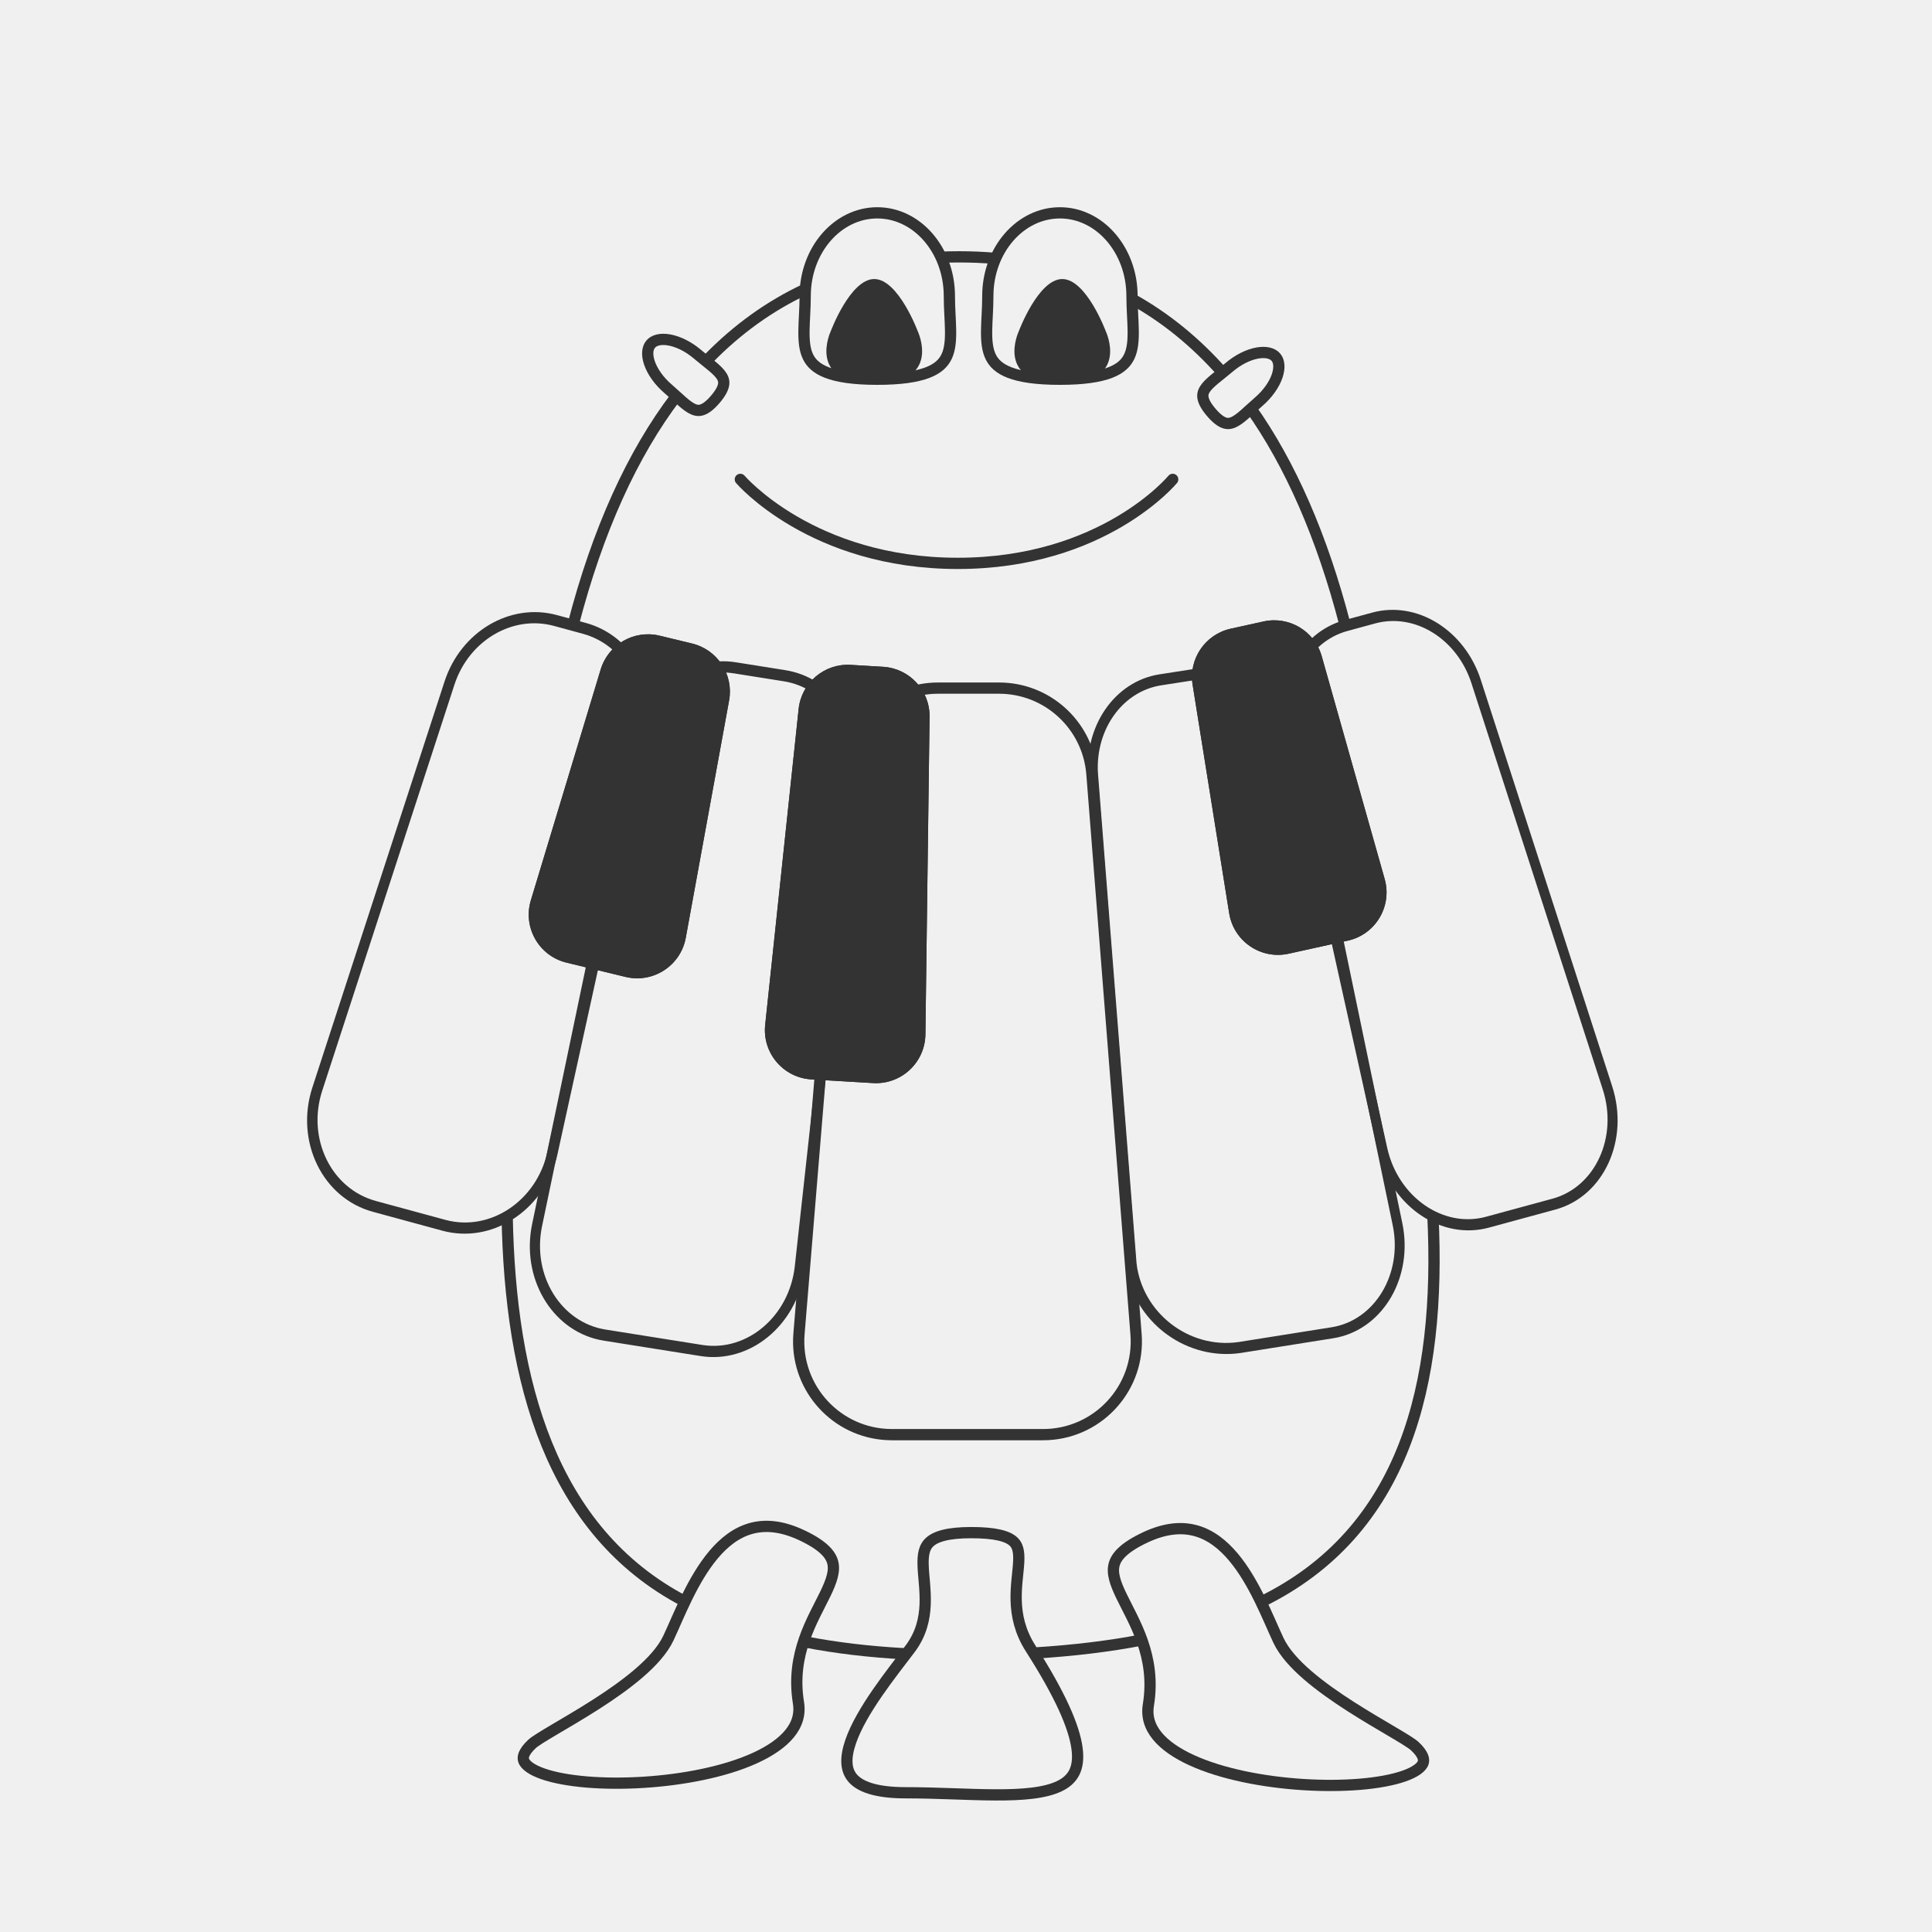
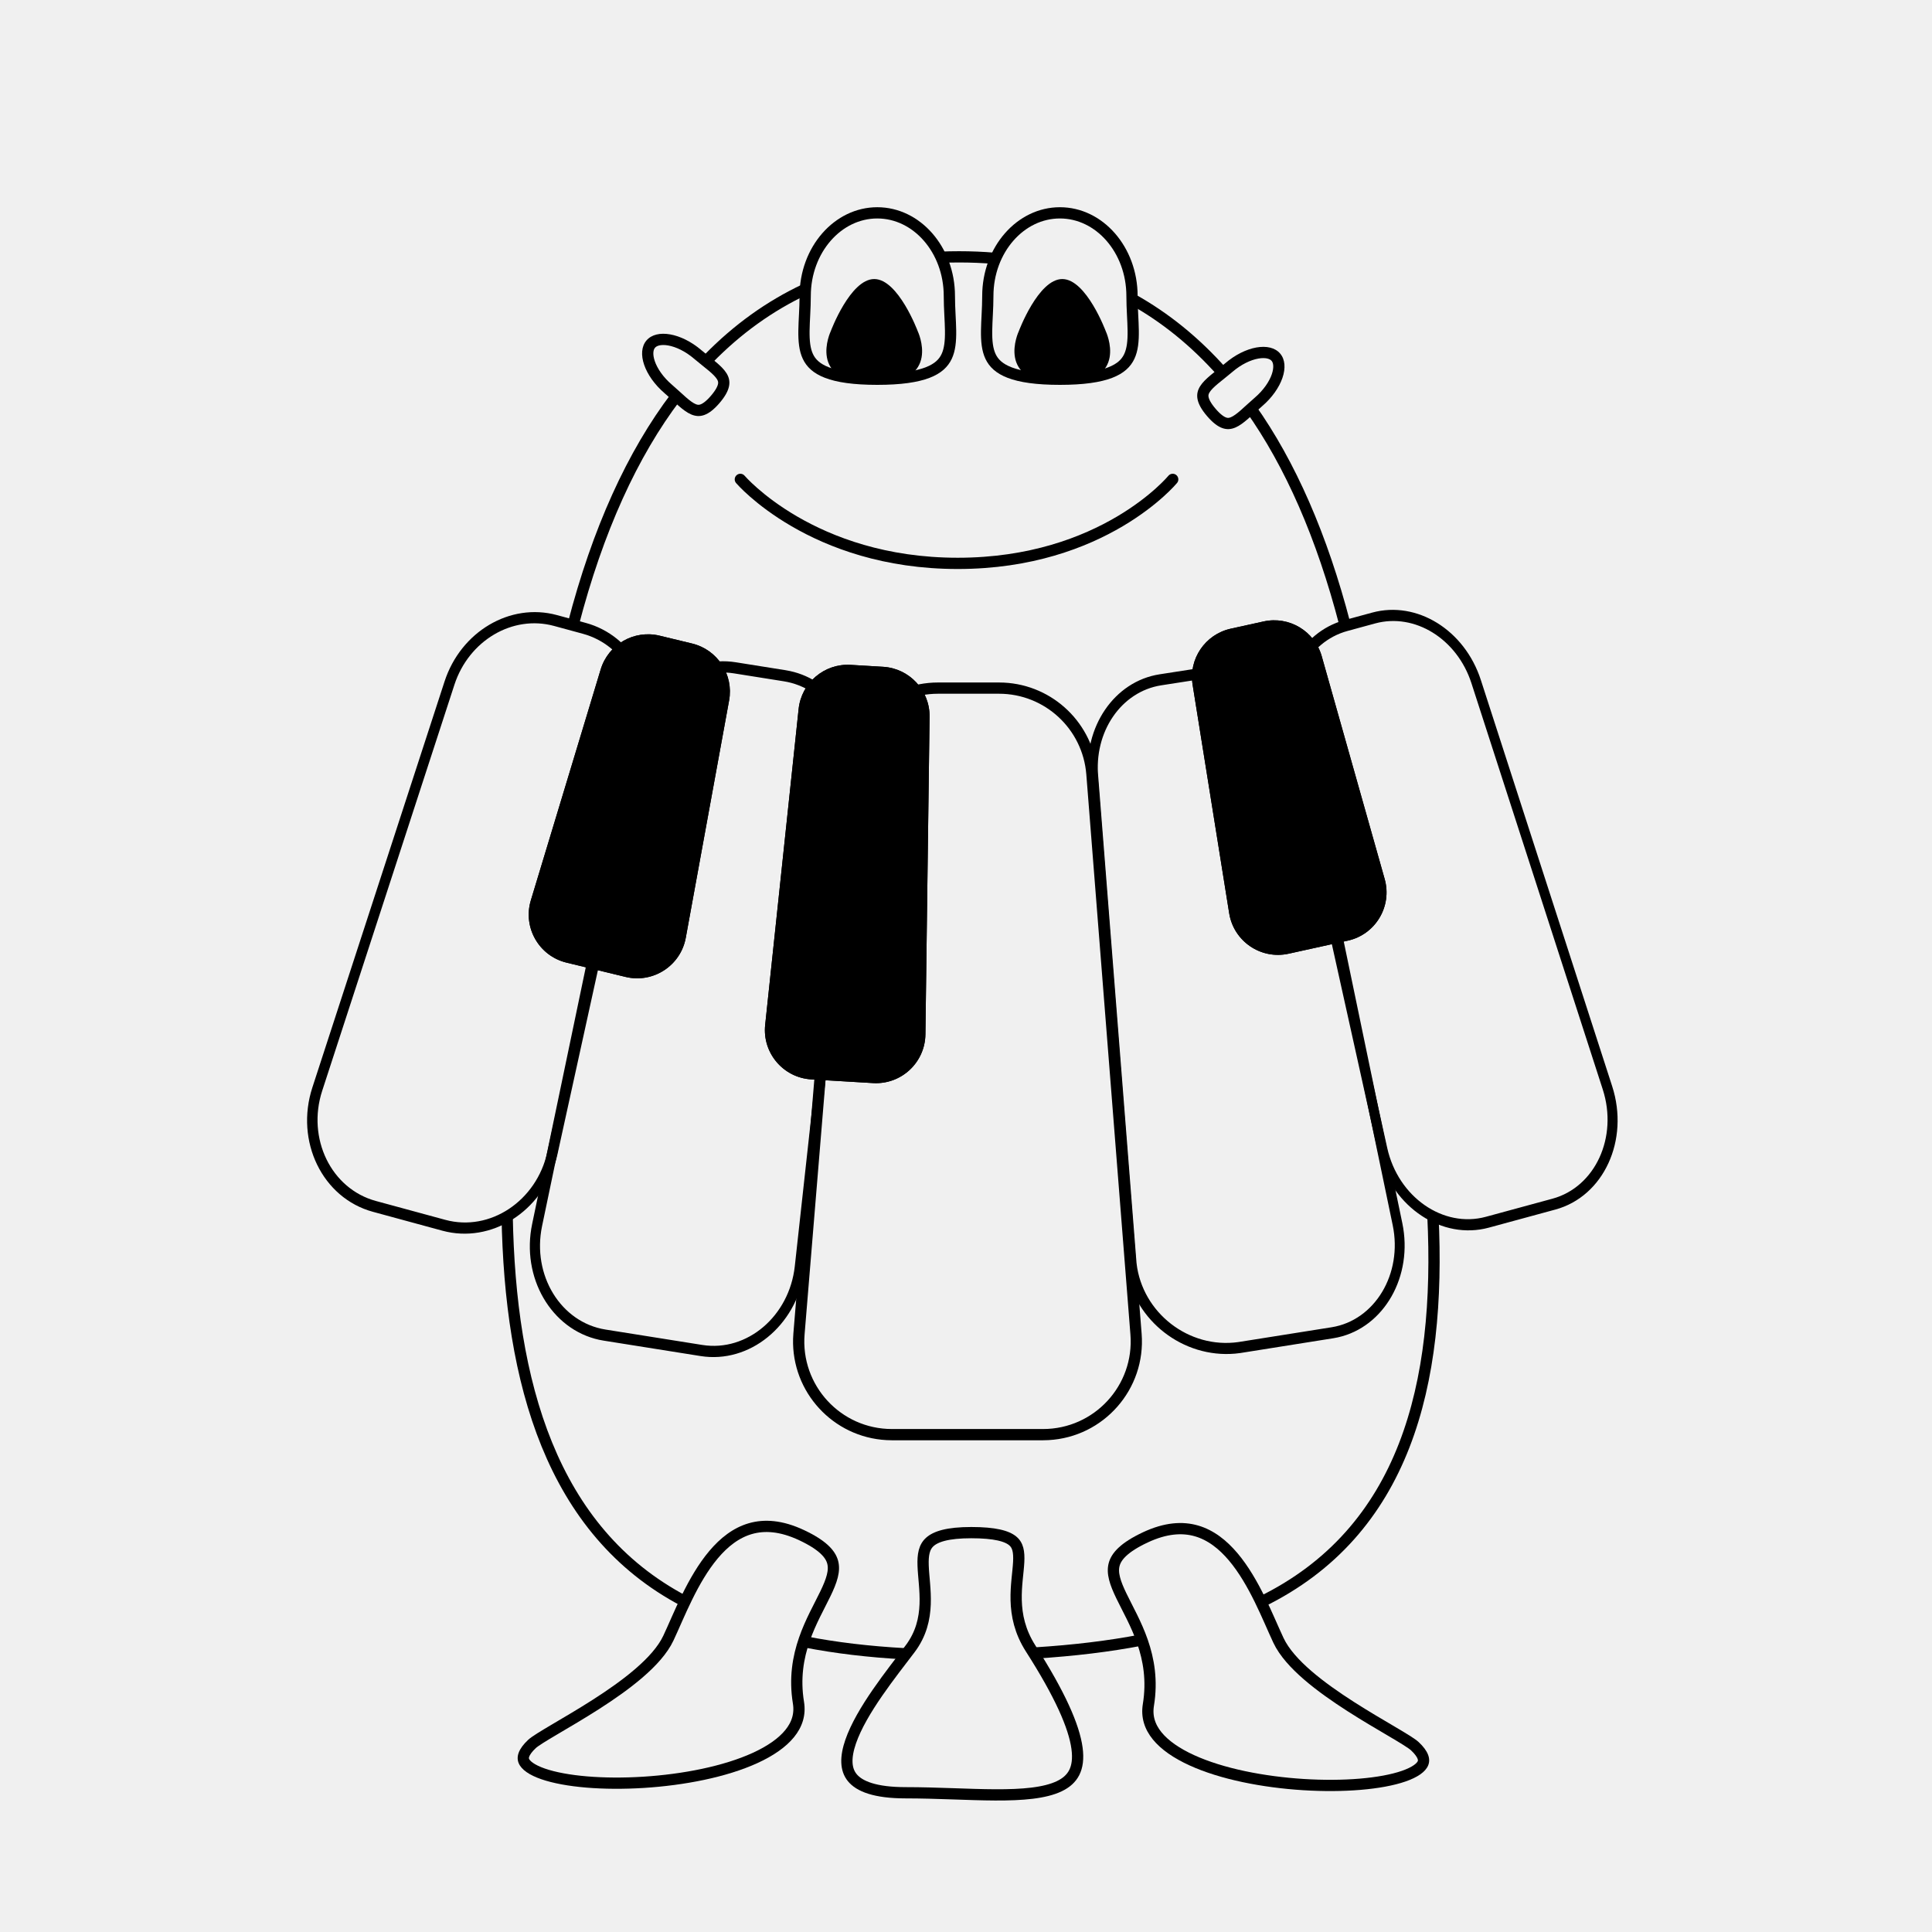
<svg xmlns="http://www.w3.org/2000/svg" xmlns:xlink="http://www.w3.org/1999/xlink" width="120" height="120" viewBox="0 0 120 120" fill="none">
  <mask id="stroke0_855_13539" fill="white">
    <path d="M43.567 21.752C44.82 22.825 46.091 23.397 44.693 25.03C43.296 26.664 42.534 25.497 41.28 24.425C40.027 23.352 39.522 21.884 40.154 21.146C40.785 20.408 42.313 20.68 43.567 21.752Z" />
  </mask>
-   <path d="M43.567 21.752C44.82 22.825 46.091 23.397 44.693 25.03C43.296 26.664 42.534 25.497 41.28 24.425C40.027 23.352 39.522 21.884 40.154 21.146C40.785 20.408 42.313 20.68 43.567 21.752Z" stroke-width="1.397" stroke="#333333" mask="url(#stroke0_855_13539)" />
+   <path d="M43.567 21.752C44.82 22.825 46.091 23.397 44.693 25.03C43.296 26.664 42.534 25.497 41.28 24.425C40.027 23.352 39.522 21.884 40.154 21.146C40.785 20.408 42.313 20.68 43.567 21.752Z" stroke-width="1.397" stroke="#000000" mask="url(#stroke0_855_13539)" />
  <mask id="stroke1_855_13539" fill="white">
    <path d="M76.097 22.565C74.844 23.637 73.573 24.209 74.971 25.843C76.368 27.476 77.13 26.31 78.384 25.237C79.638 24.165 80.142 22.697 79.511 21.959C78.879 21.221 77.351 21.492 76.097 22.565Z" />
  </mask>
-   <path d="M76.097 22.565C74.844 23.637 73.573 24.209 74.971 25.843C76.368 27.476 77.13 26.31 78.384 25.237C79.638 24.165 80.142 22.697 79.511 21.959C78.879 21.221 77.351 21.492 76.097 22.565Z" stroke-width="1.397" stroke="#333333" mask="url(#stroke1_855_13539)" />
-   <path d="M42.5 99.449C34.224 95.097 31.683 85.83 31.5 75.5M56.225 102.72C53.958 102.598 51.888 102.348 50 101.979M70.873 101.872C68.893 102.251 66.706 102.519 64.293 102.669M89 75.5C89.516 85.972 87.276 95.132 78.33 99.5M35.602 38.794C37.127 32.919 39.276 28.201 42 24.613M77.669 25.336C80.142 28.826 82.112 33.304 83.537 38.792M44 22.287C45.799 20.444 47.803 19.008 50 17.973M58.404 15.978C58.789 15.961 59.177 15.953 59.569 15.953C60.316 15.953 61.05 15.983 61.768 16.044M70.323 18.58C72.373 19.719 74.24 21.232 75.917 23.123" stroke-width="0.699" stroke="#333333" />
+   <path d="M76.097 22.565C74.844 23.637 73.573 24.209 74.971 25.843C76.368 27.476 77.13 26.31 78.384 25.237C79.638 24.165 80.142 22.697 79.511 21.959C78.879 21.221 77.351 21.492 76.097 22.565Z" stroke-width="1.397" stroke="#000000" mask="url(#stroke1_855_13539)" />
+   <path d="M42.5 99.449C34.224 95.097 31.683 85.83 31.5 75.5M56.225 102.72C53.958 102.598 51.888 102.348 50 101.979M70.873 101.872C68.893 102.251 66.706 102.519 64.293 102.669M89 75.5C89.516 85.972 87.276 95.132 78.33 99.5M35.602 38.794C37.127 32.919 39.276 28.201 42 24.613M77.669 25.336C80.142 28.826 82.112 33.304 83.537 38.792M44 22.287C45.799 20.444 47.803 19.008 50 17.973M58.404 15.978C58.789 15.961 59.177 15.953 59.569 15.953C60.316 15.953 61.05 15.983 61.768 16.044M70.323 18.58C72.373 19.719 74.24 21.232 75.917 23.123" stroke-width="0.699" stroke="#000000" />
  <mask id="stroke2_855_13539" fill="white">
    <path d="M59.316 18.387C59.316 21.434 60.39 23.904 54.489 23.904C48.589 23.904 49.662 21.434 49.662 18.387C49.662 15.341 51.824 12.871 54.489 12.871C57.155 12.871 59.316 15.341 59.316 18.387Z" />
  </mask>
-   <path d="M59.316 18.387C59.316 21.434 60.39 23.904 54.489 23.904C48.589 23.904 49.662 21.434 49.662 18.387C49.662 15.341 51.824 12.871 54.489 12.871C57.155 12.871 59.316 15.341 59.316 18.387Z" stroke-width="1.397" stroke="#333333" mask="url(#stroke2_855_13539)" />
+   <path d="M59.316 18.387C59.316 21.434 60.39 23.904 54.489 23.904C48.589 23.904 49.662 21.434 49.662 18.387C49.662 15.341 51.824 12.871 54.489 12.871C57.155 12.871 59.316 15.341 59.316 18.387Z" stroke-width="1.397" stroke="#000000" mask="url(#stroke2_855_13539)" />
  <mask id="stroke3_855_13539" fill="white">
    <path d="M79.721 101.734C78.425 98.976 76.324 92.666 70.984 95.176C65.644 97.686 71.93 100.043 70.984 105.84C69.896 112.505 92.895 112.661 88.113 108.201C87.252 107.398 81.017 104.491 79.721 101.734Z" />
  </mask>
-   <path d="M79.721 101.734C78.425 98.976 76.324 92.666 70.984 95.176C65.644 97.686 71.93 100.043 70.984 105.84C69.896 112.505 92.895 112.661 88.113 108.201C87.252 107.398 81.017 104.491 79.721 101.734Z" stroke-width="1.397" stroke="#333333" mask="url(#stroke3_855_13539)" />
+   <path d="M79.721 101.734C78.425 98.976 76.324 92.666 70.984 95.176C65.644 97.686 71.93 100.043 70.984 105.84C69.896 112.505 92.895 112.661 88.113 108.201C87.252 107.398 81.017 104.491 79.721 101.734Z" stroke-width="1.397" stroke="#000000" mask="url(#stroke3_855_13539)" />
  <mask id="stroke4_855_13539" fill="white">
    <path d="M41.201 101.593C42.497 98.836 44.597 92.525 49.938 95.036C55.278 97.546 48.992 99.902 49.938 105.7C51.026 112.364 28.027 112.52 32.809 108.061C33.67 107.257 39.905 104.35 41.201 101.593Z" />
  </mask>
-   <path d="M41.201 101.593C42.497 98.836 44.597 92.525 49.938 95.036C55.278 97.546 48.992 99.902 49.938 105.7C51.026 112.364 28.027 112.52 32.809 108.061C33.67 107.257 39.905 104.35 41.201 101.593Z" stroke-width="1.397" stroke="#333333" mask="url(#stroke4_855_13539)" />
+   <path d="M41.201 101.593C42.497 98.836 44.597 92.525 49.938 95.036C55.278 97.546 48.992 99.902 49.938 105.7C51.026 112.364 28.027 112.52 32.809 108.061C33.67 107.257 39.905 104.35 41.201 101.593Z" stroke-width="1.397" stroke="#000000" mask="url(#stroke4_855_13539)" />
  <mask id="stroke5_855_13539" fill="white">
    <path d="M56.25 102.2C58.791 98.829 54.319 94.845 60.325 94.845C66.33 94.845 61.784 98.257 64.308 102.2C71.662 113.693 64.002 111.701 56.25 111.701C48.498 111.702 54.017 105.163 56.25 102.2Z" />
  </mask>
-   <path d="M56.25 102.2C58.791 98.829 54.319 94.845 60.325 94.845C66.33 94.845 61.784 98.257 64.308 102.2C71.662 113.693 64.002 111.701 56.25 111.701C48.498 111.702 54.017 105.163 56.25 102.2Z" stroke-width="1.397" stroke="#333333" mask="url(#stroke5_855_13539)" />
+   <path d="M56.25 102.2C58.791 98.829 54.319 94.845 60.325 94.845C66.33 94.845 61.784 98.257 64.308 102.2C71.662 113.693 64.002 111.701 56.25 111.701C48.498 111.702 54.017 105.163 56.25 102.2Z" stroke-width="1.397" stroke="#000000" mask="url(#stroke5_855_13539)" />
  <mask id="stroke6_855_13539" fill="white">
    <path d="M70.66 18.387C70.66 21.434 71.733 23.904 65.833 23.904C59.934 23.904 61.006 21.434 61.006 18.387C61.006 15.341 63.167 12.871 65.833 12.871C68.499 12.871 70.66 15.341 70.66 18.387Z" />
  </mask>
-   <path d="M70.66 18.387C70.66 21.434 71.733 23.904 65.833 23.904C59.934 23.904 61.006 21.434 61.006 18.387C61.006 15.341 63.167 12.871 65.833 12.871C68.499 12.871 70.66 15.341 70.66 18.387Z" stroke-width="1.397" stroke="#333333" mask="url(#stroke6_855_13539)" />
-   <path d="M57.004 20.576C57.004 20.576 58.535 23.819 54.301 23.819C50.066 23.819 51.598 20.576 51.598 20.576C51.598 20.576 52.808 17.332 54.301 17.332C55.794 17.332 57.004 20.576 57.004 20.576Z" fill="#333333" />
-   <path d="M68.683 20.576C68.683 20.576 70.215 23.819 65.981 23.819C61.746 23.819 63.278 20.576 63.278 20.576C63.278 20.576 64.488 17.332 65.981 17.332C67.473 17.332 68.683 20.576 68.683 20.576Z" fill="#333333" />
-   <path d="M34.592 38.204C31.688 37.414 28.622 39.225 27.612 42.327L19.402 67.545C18.312 70.89 20.029 74.416 23.161 75.267L23.344 74.594C20.569 73.839 19.048 70.714 20.013 67.749L28.224 42.532C29.119 39.783 31.836 38.178 34.409 38.877L36.203 39.365C38.776 40.065 40.306 42.826 39.686 45.649L33.997 71.552C33.328 74.597 30.434 76.521 27.659 75.767L27.476 76.441C30.509 77.265 33.668 75.254 34.549 72.003L34.627 71.685L40.317 45.782C41.017 42.596 39.29 39.481 36.386 38.691L34.592 38.204ZM23.344 74.594L23.161 75.267L27.476 76.441L27.659 75.767L23.344 74.594Z" fill="#333333" />
-   <path d="M85.231 38.049C88.011 37.293 90.975 39.132 91.978 42.236L100.135 67.468C101.217 70.815 99.607 74.312 96.609 75.127L96.426 74.453C99.082 73.731 100.509 70.632 99.55 67.665L91.393 42.433C90.504 39.683 87.878 38.053 85.415 38.722L83.697 39.19C81.234 39.859 79.794 42.595 80.421 45.417L86.164 71.305C86.839 74.348 89.639 76.299 92.295 75.576L92.479 76.25C89.575 77.04 86.52 75 85.639 71.749L85.56 71.431L79.817 45.542C79.11 42.358 80.734 39.272 83.514 38.516L85.231 38.049ZM96.426 74.453L96.609 75.127L92.479 76.25L92.295 75.576L96.426 74.453Z" fill="#333333" />
-   <path d="M74.752 41.46C77.563 41.025 80.273 43.144 80.927 46.29L87.1 75.969C87.786 79.266 85.97 82.433 83.093 83.067L82.812 83.121L82.704 82.439C85.396 82.011 87.131 79.117 86.504 76.101L80.331 46.423C79.75 43.634 77.35 41.756 74.858 42.142L72.129 42.566C69.639 42.952 67.924 45.464 68.217 48.294L70.593 78.469C70.954 81.55 73.847 83.79 76.911 83.359L77.033 84.04L76.71 84.077C73.482 84.358 70.498 82.047 69.951 78.846L69.903 78.523L67.608 48.348C67.278 45.154 69.213 42.318 72.023 41.883L74.752 41.46ZM82.704 82.439L82.812 83.121L77.033 84.04L76.911 83.359L82.704 82.439Z" fill="#333333" />
-   <path d="M45.984 29.775C45.984 29.775 50.434 34.992 59.488 34.992C68.542 34.992 72.839 29.775 72.839 29.775" stroke-width="0.699" stroke-linecap="round" stroke="#333333" />
-   <path d="M45.702 41.135C42.794 40.673 39.992 42.811 39.325 46.004L33.054 76.016C32.356 79.352 34.24 82.565 37.21 83.216L37.5 83.27L37.61 82.581C34.831 82.138 33.032 79.203 33.669 76.152L39.941 46.14C40.533 43.311 43.015 41.415 45.592 41.825L48.686 42.317C51.264 42.727 53.035 45.3 52.719 48.173L49.366 78.65C49.025 81.748 46.403 83.98 43.624 83.538L43.514 84.227C46.553 84.711 49.423 82.362 49.95 79.036L49.993 78.711L53.347 48.235C53.692 45.095 51.827 42.273 49.066 41.679L48.796 41.628L45.702 41.135ZM37.61 82.581L37.5 83.27L43.514 84.227L43.624 83.538L37.61 82.581Z" fill="#333333" />
-   <use xlink:href="#stroke7_855_13539" fill="#333333" />
+   <path d="M70.66 18.387C70.66 21.434 71.733 23.904 65.833 23.904C59.934 23.904 61.006 21.434 61.006 18.387C61.006 15.341 63.167 12.871 65.833 12.871C68.499 12.871 70.66 15.341 70.66 18.387Z" stroke-width="1.397" stroke="#000000" mask="url(#stroke6_855_13539)" />
+   <path d="M57.004 20.576C57.004 20.576 58.535 23.819 54.301 23.819C50.066 23.819 51.598 20.576 51.598 20.576C51.598 20.576 52.808 17.332 54.301 17.332C55.794 17.332 57.004 20.576 57.004 20.576Z" fill="#000000" />
+   <path d="M68.683 20.576C68.683 20.576 70.215 23.819 65.981 23.819C61.746 23.819 63.278 20.576 63.278 20.576C63.278 20.576 64.488 17.332 65.981 17.332C67.473 17.332 68.683 20.576 68.683 20.576Z" fill="#000000" />
+   <path d="M34.592 38.204C31.688 37.414 28.622 39.225 27.612 42.327L19.402 67.545C18.312 70.89 20.029 74.416 23.161 75.267L23.344 74.594C20.569 73.839 19.048 70.714 20.013 67.749L28.224 42.532C29.119 39.783 31.836 38.178 34.409 38.877L36.203 39.365C38.776 40.065 40.306 42.826 39.686 45.649L33.997 71.552C33.328 74.597 30.434 76.521 27.659 75.767L27.476 76.441C30.509 77.265 33.668 75.254 34.549 72.003L34.627 71.685L40.317 45.782C41.017 42.596 39.29 39.481 36.386 38.691L34.592 38.204ZM23.344 74.594L23.161 75.267L27.476 76.441L27.659 75.767L23.344 74.594Z" fill="#000000" />
+   <path d="M85.231 38.049C88.011 37.293 90.975 39.132 91.978 42.236L100.135 67.468C101.217 70.815 99.607 74.312 96.609 75.127L96.426 74.453C99.082 73.731 100.509 70.632 99.55 67.665L91.393 42.433C90.504 39.683 87.878 38.053 85.415 38.722L83.697 39.19C81.234 39.859 79.794 42.595 80.421 45.417L86.164 71.305C86.839 74.348 89.639 76.299 92.295 75.576L92.479 76.25C89.575 77.04 86.52 75 85.639 71.749L85.56 71.431L79.817 45.542C79.11 42.358 80.734 39.272 83.514 38.516L85.231 38.049ZM96.426 74.453L96.609 75.127L92.479 76.25L92.295 75.576L96.426 74.453Z" fill="#000000" />
+   <path d="M74.752 41.46C77.563 41.025 80.273 43.144 80.927 46.29L87.1 75.969C87.786 79.266 85.97 82.433 83.093 83.067L82.812 83.121L82.704 82.439C85.396 82.011 87.131 79.117 86.504 76.101L80.331 46.423C79.75 43.634 77.35 41.756 74.858 42.142L72.129 42.566C69.639 42.952 67.924 45.464 68.217 48.294L70.593 78.469C70.954 81.55 73.847 83.79 76.911 83.359L77.033 84.04L76.71 84.077C73.482 84.358 70.498 82.047 69.951 78.846L69.903 78.523L67.608 48.348C67.278 45.154 69.213 42.318 72.023 41.883L74.752 41.46ZM82.704 82.439L82.812 83.121L77.033 84.04L76.911 83.359L82.704 82.439Z" fill="#000000" />
+   <path d="M45.984 29.775C45.984 29.775 50.434 34.992 59.488 34.992C68.542 34.992 72.839 29.775 72.839 29.775" stroke-width="0.699" stroke-linecap="round" stroke="#000000" />
+   <path d="M45.702 41.135C42.794 40.673 39.992 42.811 39.325 46.004L33.054 76.016C32.356 79.352 34.24 82.565 37.21 83.216L37.5 83.27L37.61 82.581C34.831 82.138 33.032 79.203 33.669 76.152L39.941 46.14C40.533 43.311 43.015 41.415 45.592 41.825L48.686 42.317C51.264 42.727 53.035 45.3 52.719 48.173L49.366 78.65C49.025 81.748 46.403 83.98 43.624 83.538L43.514 84.227C46.553 84.711 49.423 82.362 49.95 79.036L49.993 78.711L53.347 48.235C53.692 45.095 51.827 42.273 49.066 41.679L48.796 41.628L45.702 41.135ZM37.61 82.581L37.5 83.27L43.514 84.227L43.624 83.538L37.61 82.581Z" fill="#000000" />
+   <use xlink:href="#stroke7_855_13539" fill="#000000" />
  <mask id="stroke8_855_13539" fill="white">
    <use xlink:href="#stroke7_855_13539" />
  </mask>
-   <path d="M38.855 60.678L35.189 59.791C33.475 59.377 32.462 57.607 32.972 55.92L37.31 41.578C37.782 40.02 39.387 39.101 40.969 39.483L42.988 39.971C44.57 40.354 45.578 41.905 45.286 43.506L42.595 58.246C42.279 59.98 40.569 61.092 38.855 60.678Z" stroke-width="1.397" stroke="#333333" mask="url(#stroke8_855_13539)" />
-   <use xlink:href="#stroke9_855_13539" fill="#333333" />
+   <path d="M38.855 60.678L35.189 59.791C33.475 59.377 32.462 57.607 32.972 55.92L37.31 41.578C37.782 40.02 39.387 39.101 40.969 39.483L42.988 39.971C44.57 40.354 45.578 41.905 45.286 43.506L42.595 58.246C42.279 59.98 40.569 61.092 38.855 60.678Z" stroke-width="1.397" stroke="#000000" mask="url(#stroke8_855_13539)" />
+   <use xlink:href="#stroke9_855_13539" fill="#000000" />
  <mask id="stroke10_855_13539" fill="white">
    <use xlink:href="#stroke9_855_13539" />
  </mask>
-   <path d="M83.712 58.426L80.039 59.236C78.315 59.616 76.627 58.468 76.347 56.724L74.075 42.531C73.818 40.926 74.857 39.399 76.444 39.049L78.482 38.6C80.069 38.25 81.654 39.198 82.096 40.762L86.004 54.595C86.484 56.293 85.436 58.046 83.712 58.426Z" stroke-width="1.397" stroke="#333333" mask="url(#stroke10_855_13539)" />
-   <path d="M62.349 42.398C65.418 42.545 67.926 44.953 68.17 48.047L70.909 82.838C71.181 86.295 68.543 89.266 65.123 89.448L64.79 89.458V88.759C67.962 88.759 70.462 86.055 70.213 82.893L67.473 48.102C67.25 45.272 64.889 43.089 62.05 43.089H58.265C55.434 43.089 53.077 45.261 52.844 48.082L49.975 82.872C49.714 86.042 52.216 88.759 55.396 88.759V89.458L55.062 89.448C51.744 89.271 49.164 86.469 49.26 83.148L49.279 82.815L52.148 48.024C52.411 44.841 55.071 42.391 58.265 42.391H62.05L62.349 42.398ZM64.79 88.759V89.458H55.396V88.759H64.79Z" fill="#333333" />
-   <use xlink:href="#stroke11_855_13539" fill="#333333" />
+   <path d="M83.712 58.426L80.039 59.236C78.315 59.616 76.627 58.468 76.347 56.724L74.075 42.531C73.818 40.926 74.857 39.399 76.444 39.049L78.482 38.6C80.069 38.25 81.654 39.198 82.096 40.762L86.004 54.595C86.484 56.293 85.436 58.046 83.712 58.426Z" stroke-width="1.397" stroke="#000000" mask="url(#stroke10_855_13539)" />
+   <path d="M62.349 42.398C65.418 42.545 67.926 44.953 68.17 48.047L70.909 82.838C71.181 86.295 68.543 89.266 65.123 89.448L64.79 89.458V88.759C67.962 88.759 70.462 86.055 70.213 82.893L67.473 48.102C67.25 45.272 64.889 43.089 62.05 43.089H58.265C55.434 43.089 53.077 45.261 52.844 48.082L49.975 82.872C49.714 86.042 52.216 88.759 55.396 88.759V89.458L55.062 89.448C51.744 89.271 49.164 86.469 49.26 83.148L49.279 82.815L52.148 48.024C52.411 44.841 55.071 42.391 58.265 42.391H62.05L62.349 42.398ZM64.79 88.759V89.458H55.396V88.759H64.79Z" fill="#000000" />
+   <use xlink:href="#stroke11_855_13539" fill="#000000" />
  <mask id="stroke12_855_13539" fill="white">
    <use xlink:href="#stroke11_855_13539" />
  </mask>
-   <path d="M54.228 67.272L50.396 67.044C48.648 66.94 47.341 65.398 47.526 63.657L49.604 44.037C49.776 42.406 51.2 41.199 52.837 41.296L54.85 41.416C56.487 41.513 57.758 42.88 57.737 44.519L57.479 64.248C57.456 65.999 55.976 67.375 54.228 67.272Z" stroke-width="1.397" stroke="#333333" mask="url(#stroke12_855_13539)" />
+   <path d="M54.228 67.272L50.396 67.044C48.648 66.94 47.341 65.398 47.526 63.657L49.604 44.037C49.776 42.406 51.2 41.199 52.837 41.296L54.85 41.416C56.487 41.513 57.758 42.88 57.737 44.519L57.479 64.248C57.456 65.999 55.976 67.375 54.228 67.272Z" stroke-width="1.397" stroke="#000000" mask="url(#stroke12_855_13539)" />
  <defs>
    <path id="stroke7_855_13539" d="M45.286 43.506C45.578 41.905 44.57 40.354 42.988 39.971L40.969 39.483C39.387 39.101 37.782 40.02 37.31 41.578L32.972 55.92C32.462 57.607 33.475 59.377 35.189 59.791L38.855 60.678C40.569 61.092 42.279 59.98 42.595 58.246L45.286 43.506Z" />
    <path id="stroke9_855_13539" d="M82.096 40.762C81.654 39.198 80.069 38.25 78.482 38.6L76.444 39.049C74.857 39.399 73.818 40.926 74.075 42.531L76.347 56.724C76.627 58.468 78.315 59.616 80.039 59.236L83.712 58.426C85.436 58.046 86.484 56.293 86.004 54.595L82.096 40.762Z" />
    <path id="stroke11_855_13539" d="M57.737 44.519C57.758 42.88 56.487 41.513 54.85 41.416L52.837 41.296C51.2 41.199 49.776 42.406 49.604 44.037L47.526 63.657C47.341 65.398 48.648 66.94 50.396 67.044L54.228 67.272C55.976 67.375 57.456 65.999 57.479 64.248L57.737 44.519Z" />
  </defs>
</svg>
